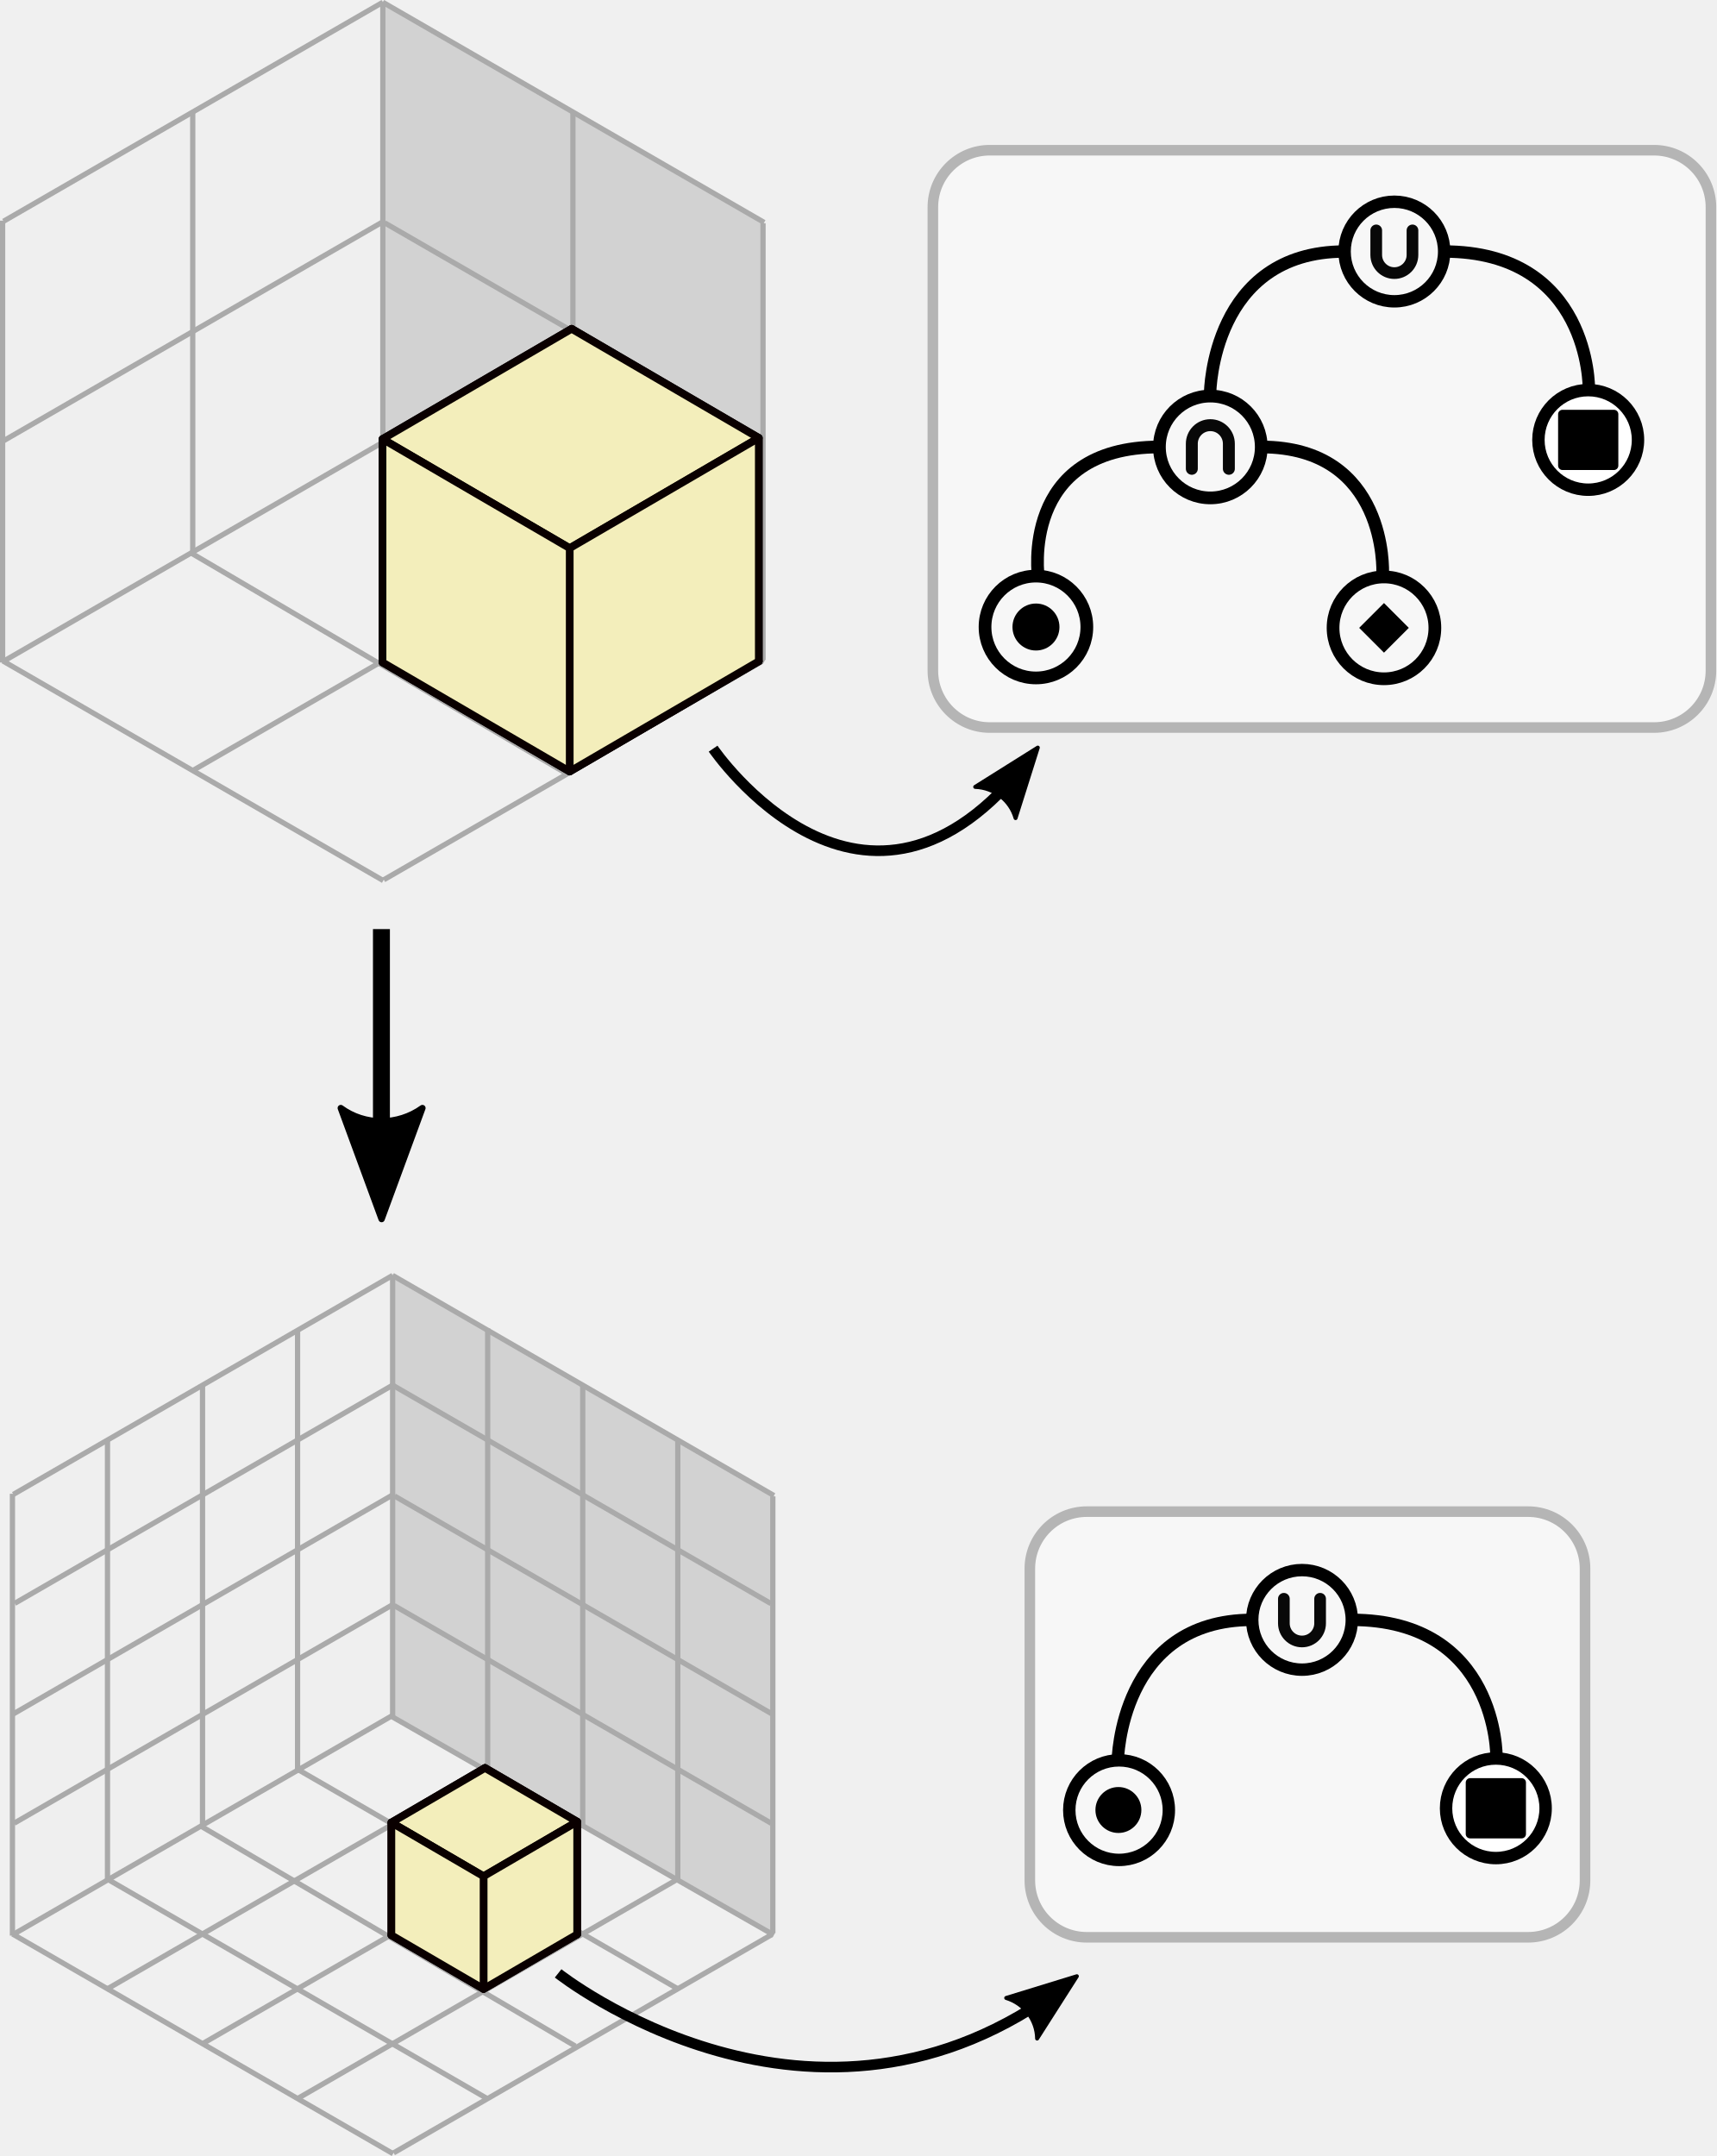
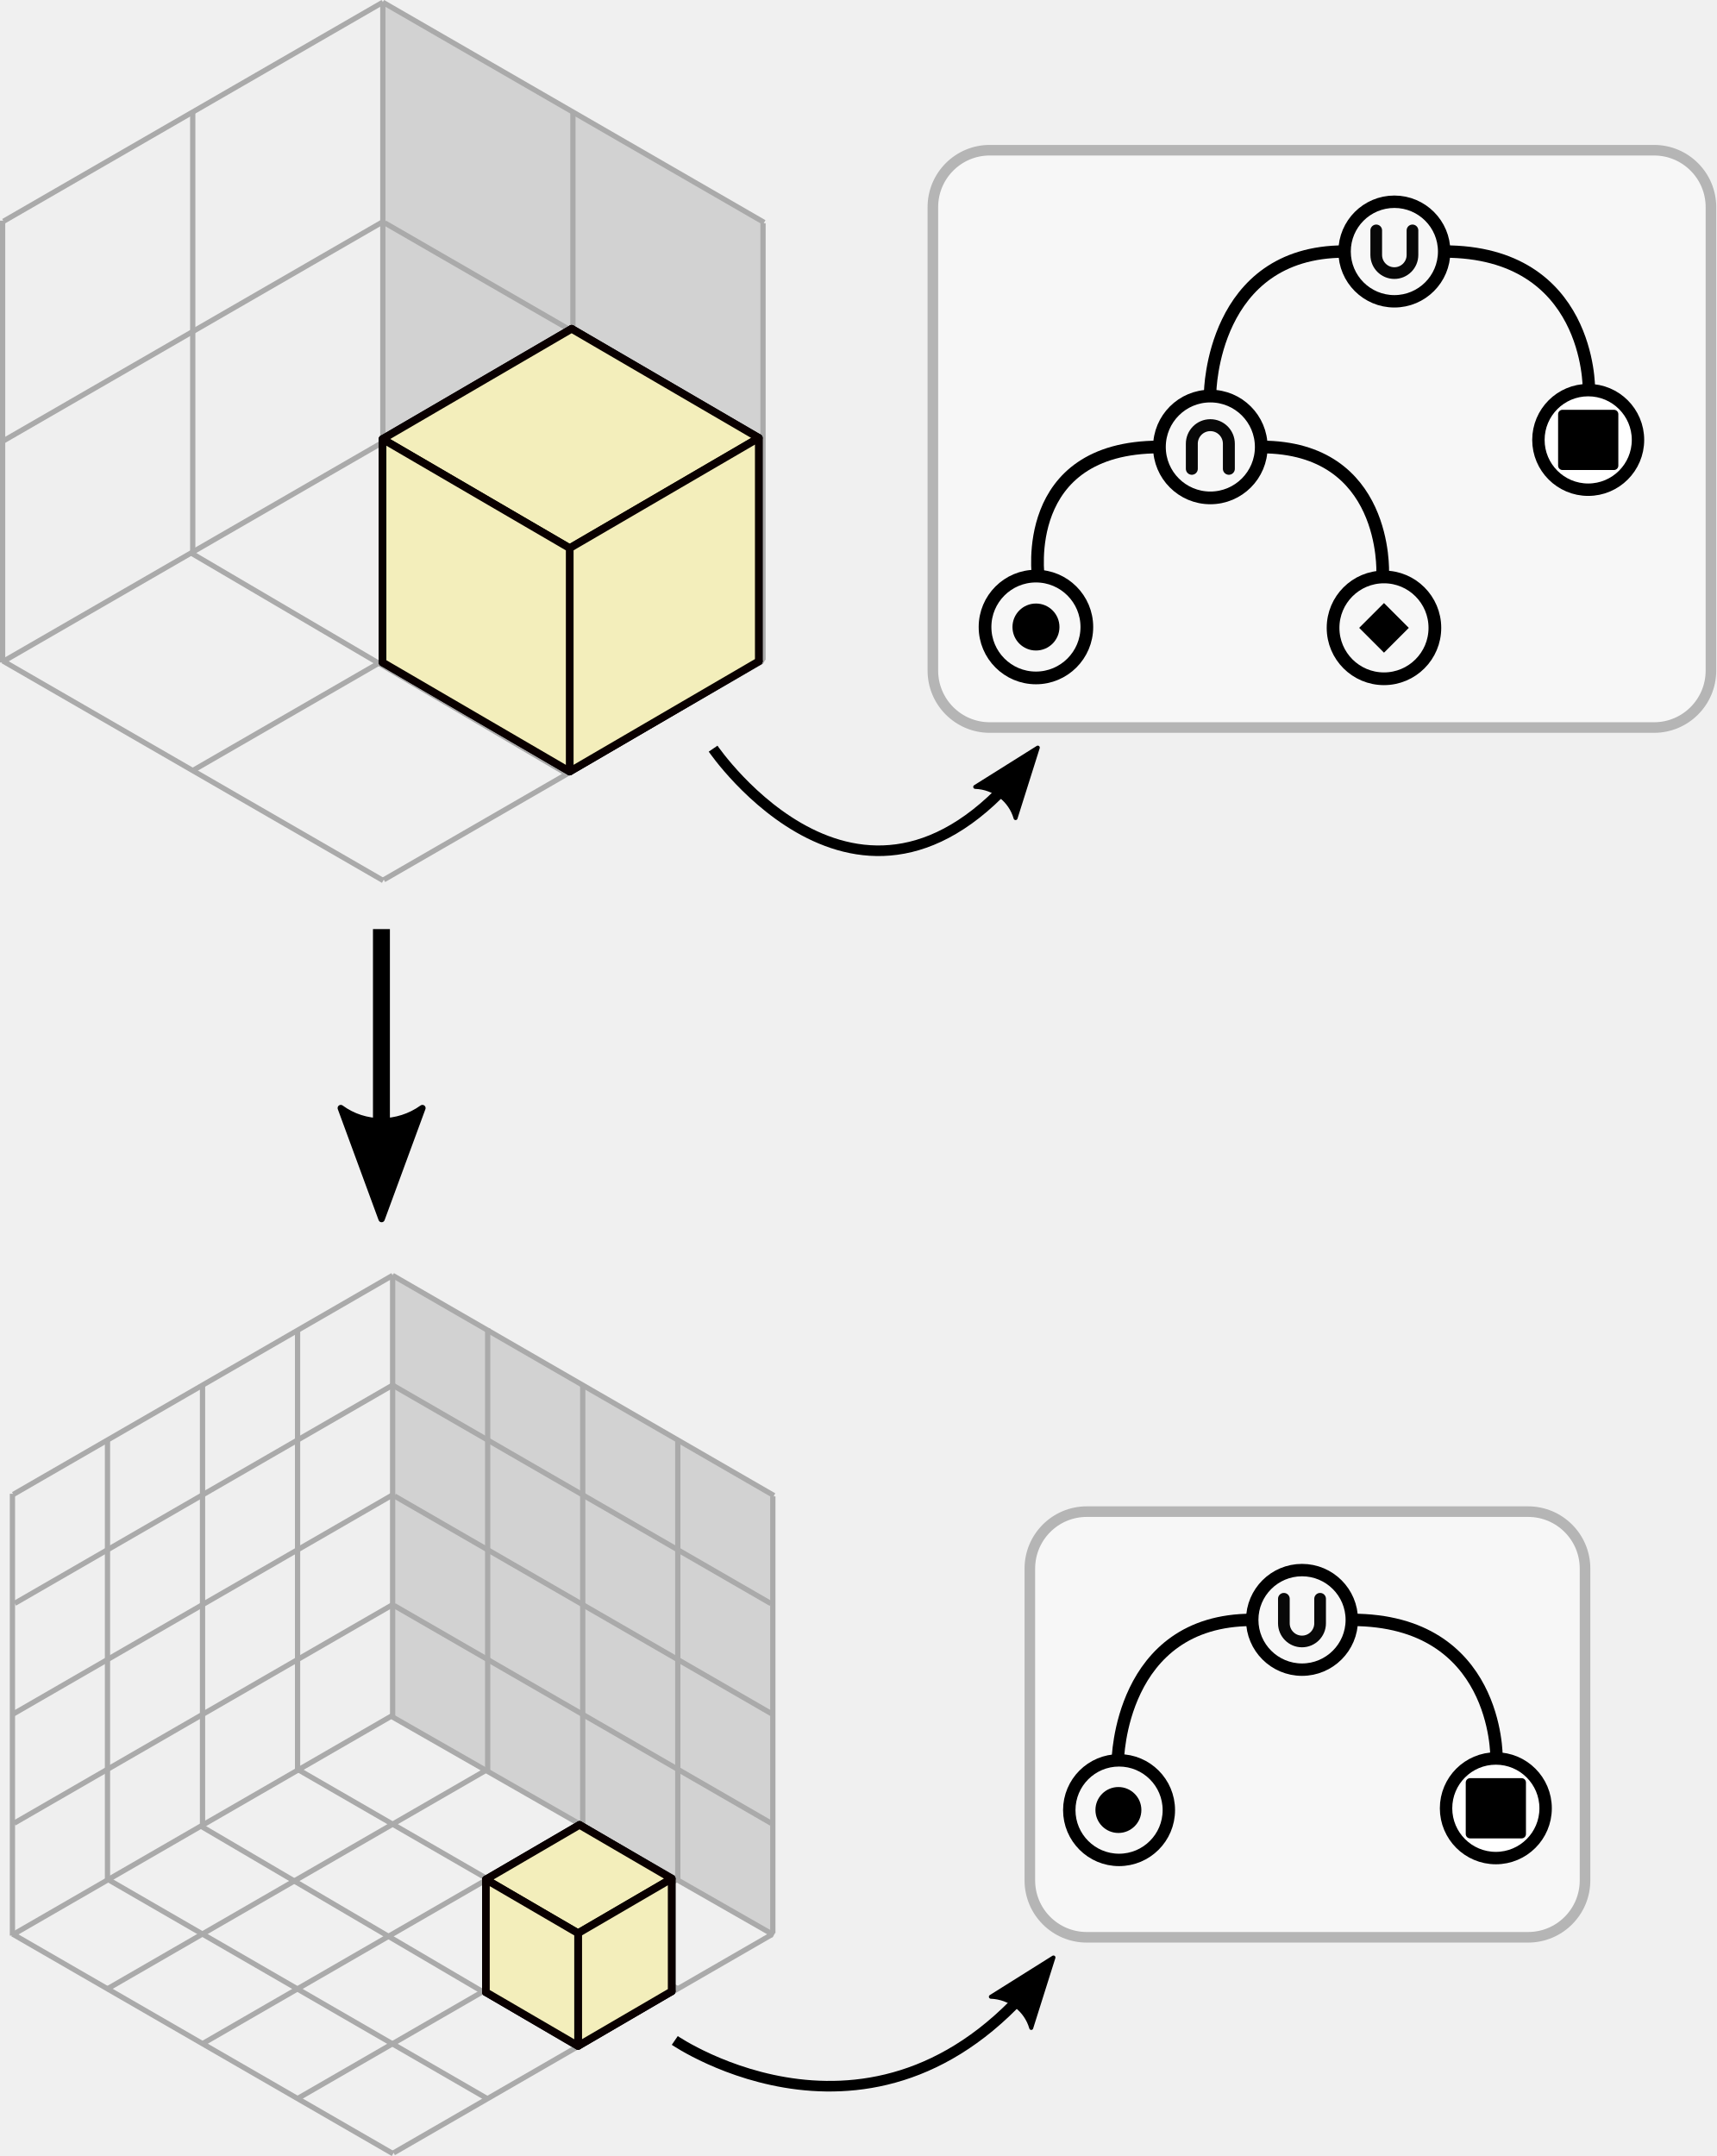
<svg xmlns="http://www.w3.org/2000/svg" width="81.089mm" height="101.864mm" viewBox="0 0 81.089 101.864" version="1.1" id="svg129018">
  <defs id="defs129015">
    <marker style="overflow:visible" id="marker136125" refX="0" refY="0" orient="auto">
      <path transform="scale(-0.6)" d="M 8.719,4.034 -2.207,0.016 8.719,-4.002 c -1.745,2.372 -1.735,5.617 -6e-7,8.035 z" style="fill:context-stroke;fill-rule:evenodd;stroke:context-stroke;stroke-width:0.625;stroke-linejoin:round" id="path136123" />
    </marker>
    <marker style="overflow:visible" id="Arrow1Mend" refX="0" refY="0" orient="auto">
      <path transform="matrix(-0.4,0,0,-0.4,-4,0)" style="fill:context-stroke;fill-rule:evenodd;stroke:context-stroke;stroke-width:1pt" d="M 0,0 5,-5 -12.5,0 5,5 Z" id="path47933" />
    </marker>
    <marker style="overflow:visible" id="marker136105" refX="0" refY="0" orient="auto">
      <path transform="scale(-0.6)" d="M 8.719,4.034 -2.207,0.016 8.719,-4.002 c -1.745,2.372 -1.735,5.617 -6e-7,8.035 z" style="fill:context-stroke;fill-rule:evenodd;stroke:context-stroke;stroke-width:0.625;stroke-linejoin:round" id="path136103" />
    </marker>
    <marker style="overflow:visible" id="Arrow2Mend" refX="0" refY="0" orient="auto">
      <path transform="scale(-0.6)" d="M 8.719,4.034 -2.207,0.016 8.719,-4.002 c -1.745,2.372 -1.735,5.617 -6e-7,8.035 z" style="fill:context-stroke;fill-rule:evenodd;stroke:context-stroke;stroke-width:0.625;stroke-linejoin:round" id="path47951" />
    </marker>
    <marker style="overflow:visible" id="Arrow2Send" refX="0" refY="0" orient="auto">
      <path transform="matrix(-0.3,0,0,-0.3,0.69,0)" d="M 8.719,4.034 -2.207,0.016 8.719,-4.002 c -1.745,2.372 -1.735,5.617 -6e-7,8.035 z" style="fill:context-stroke;fill-rule:evenodd;stroke:context-stroke;stroke-width:0.625;stroke-linejoin:round" id="path47957" />
+     </marker>
+     <marker style="overflow:visible" id="Arrow2Mend-9" refX="0" refY="0" orient="auto">
+       <path transform="scale(-0.6)" d="M 8.719,4.034 -2.207,0.016 8.719,-4.002 c -1.745,2.372 -1.735,5.617 -6e-7,8.035 z" style="fill:context-stroke;fill-rule:evenodd;stroke:context-stroke;stroke-width:0.625;stroke-linejoin:round" id="path47951-7" />
    </marker>
  </defs>
  <g id="layer1" transform="translate(-29.27489,-82.45434)">
    <path style="fill:#efefef;fill-opacity:1;stroke:none;stroke-width:0.319px;stroke-linecap:butt;stroke-linejoin:miter;stroke-opacity:1" d="m 29.817,153.129 17.99,-10.412 v 20.969 L 29.847,173.868 Z" id="path88511" />
    <path style="fill:#d2d2d2;fill-opacity:1;stroke:none;stroke-width:0.319px;stroke-linecap:butt;stroke-linejoin:miter;stroke-opacity:1" d="m 65.845,153.027 -18.041,-10.399 v 20.969 l 17.945,10.173 z" id="path88511-4" />
    <g transform="matrix(0.1697335,0,0,0.1697335,25.37151,142.7131)" id="g72626" style="stroke:#aaaaaa;stroke-width:1.464;stroke-miterlimit:4;stroke-dasharray:none;stroke-opacity:1">
      <g id="g72558" style="stroke:#aaaaaa;stroke-width:1.464;stroke-miterlimit:4;stroke-dasharray:none;stroke-opacity:1">
        <path style="fill:none;stroke:#aaaaaa;stroke-width:1.464;stroke-miterlimit:4;stroke-dasharray:none;stroke-opacity:1" d="M 26.458,60.788 V 183.775" id="path72540" />
        <path style="fill:none;stroke:#aaaaaa;stroke-width:1.464;stroke-miterlimit:4;stroke-dasharray:none;stroke-opacity:1" d="M 52.917,45.729 V 168.346" id="path72542" />
        <path style="fill:none;stroke:#aaaaaa;stroke-width:1.464;stroke-miterlimit:4;stroke-dasharray:none;stroke-opacity:1" d="M 79.375,30.617 V 153.214" id="path72544" />
        <path style="fill:none;stroke:#aaaaaa;stroke-width:1.464;stroke-miterlimit:4;stroke-dasharray:none;stroke-opacity:1" d="M 105.833,15.044 V 138.365" id="path72546" />
        <path style="fill:none;stroke:#aaaaaa;stroke-width:1.464;stroke-miterlimit:4;stroke-dasharray:none;stroke-opacity:1" d="M 132.292,0 V 122.879" id="path72548" />
        <path style="fill:none;stroke:#aaaaaa;stroke-width:1.464;stroke-miterlimit:4;stroke-dasharray:none;stroke-opacity:1" d="M 158.75,14.771 V 138.204" id="path72550" />
        <path style="fill:none;stroke:#aaaaaa;stroke-width:1.464;stroke-miterlimit:4;stroke-dasharray:none;stroke-opacity:1" d="M 185.208,30.615 V 153.018" id="path72552" />
        <path style="fill:none;stroke:#aaaaaa;stroke-width:1.464;stroke-miterlimit:4;stroke-dasharray:none;stroke-opacity:1" d="M 211.667,45.808 V 168.802" id="path72554" />
        <path style="fill:none;stroke:#aaaaaa;stroke-width:1.464;stroke-miterlimit:4;stroke-dasharray:none;stroke-opacity:1" d="M 238.125,61.507 V 183.042" id="path72556" />
      </g>
      <g id="g72590" style="stroke:#aaaaaa;stroke-width:1.464;stroke-miterlimit:4;stroke-dasharray:none;stroke-opacity:1">
        <path style="fill:none;stroke:#aaaaaa;stroke-width:1.464;stroke-miterlimit:4;stroke-dasharray:none;stroke-opacity:1" d="M 132.418,244.485 26.514,183.341" id="path72568" />
        <path style="fill:none;stroke:#aaaaaa;stroke-width:1.464;stroke-miterlimit:4;stroke-dasharray:none;stroke-opacity:1" d="M 158.851,229.281 53.302,168.285" id="path72570" />
        <path style="fill:none;stroke:#aaaaaa;stroke-width:1.464;stroke-miterlimit:4;stroke-dasharray:none;stroke-opacity:1" d="M 183.146,214.531 79.1,153.402" id="path72572" />
        <path style="fill:none;stroke:#aaaaaa;stroke-width:1.464;stroke-miterlimit:4;stroke-dasharray:none;stroke-opacity:1" d="M 211.762,198.64 105.959,137.554" id="path72574" />
        <path style="fill:none;stroke:#aaaaaa;stroke-width:1.464;stroke-miterlimit:4;stroke-dasharray:none;stroke-opacity:1" d="M 238.426,183.626 131.897,122.702 26.805,183.377" id="path72576" />
        <path style="fill:none;stroke:#aaaaaa;stroke-width:1.464;stroke-miterlimit:4;stroke-dasharray:none;stroke-opacity:1" d="M 237.675,152.498 132.718,91.9" id="path72578" />
        <path style="fill:none;stroke:#aaaaaa;stroke-width:1.464;stroke-miterlimit:4;stroke-dasharray:none;stroke-opacity:1" d="M 237.805,122.021 132.813,61.404" id="path72580" />
        <path style="fill:none;stroke:#aaaaaa;stroke-width:1.464;stroke-miterlimit:4;stroke-dasharray:none;stroke-opacity:1" d="M 237.61,91.357 132.497,30.67" id="path72582" />
        <path style="fill:none;stroke:#aaaaaa;stroke-width:1.464;stroke-miterlimit:4;stroke-dasharray:none;stroke-opacity:1" d="M 238.438,61.284 132.292,0" id="path72584" />
      </g>
      <g id="g72622" style="stroke:#aaaaaa;stroke-width:1.464;stroke-miterlimit:4;stroke-dasharray:none;stroke-opacity:1">
        <path style="fill:none;stroke:#aaaaaa;stroke-width:1.464;stroke-miterlimit:4;stroke-dasharray:none;stroke-opacity:1" d="M 132.567,244.253 237.821,183.484" id="path72600" />
        <path style="fill:none;stroke:#aaaaaa;stroke-width:1.464;stroke-miterlimit:4;stroke-dasharray:none;stroke-opacity:1" d="M 105.873,229.113 212.029,167.824" id="path72602" />
        <path style="fill:none;stroke:#aaaaaa;stroke-width:1.464;stroke-miterlimit:4;stroke-dasharray:none;stroke-opacity:1" d="M 79.592,213.734 184.96,152.9" id="path72604" />
        <path style="fill:none;stroke:#aaaaaa;stroke-width:1.464;stroke-miterlimit:4;stroke-dasharray:none;stroke-opacity:1" d="M 52.614,198.759 158.819,137.442" id="path72606" />
        <path style="fill:none;stroke:#aaaaaa;stroke-width:1.464;stroke-miterlimit:4;stroke-dasharray:none;stroke-opacity:1" d="M 26.933,152.483 132.096,91.767" id="path72610" />
        <path style="fill:none;stroke:#aaaaaa;stroke-width:1.464;stroke-miterlimit:4;stroke-dasharray:none;stroke-opacity:1" d="M 26.743,122.042 132.637,60.904" id="path72612" />
        <path style="fill:none;stroke:#aaaaaa;stroke-width:1.464;stroke-miterlimit:4;stroke-dasharray:none;stroke-opacity:1" d="M 27.099,91.284 132.428,30.473" id="path72614" />
        <path style="fill:none;stroke:#aaaaaa;stroke-width:1.464;stroke-miterlimit:4;stroke-dasharray:none;stroke-opacity:1" d="M 26.711,60.957 132.292,0" id="path72616" />
      </g>
    </g>
    <path style="fill:#efefef;fill-opacity:1;stroke:none;stroke-width:0.319px;stroke-linecap:butt;stroke-linejoin:miter;stroke-opacity:1" d="M 29.354,92.978 47.343,82.566 v 20.969 l -17.959,10.181 z" id="path88511-44" />
    <path style="fill:#d2d2d2;fill-opacity:1;stroke:none;stroke-width:0.319px;stroke-linecap:butt;stroke-linejoin:miter;stroke-opacity:1" d="M 65.382,92.876 47.341,82.477 v 20.969 l 17.945,10.173 z" id="path88511-4-4" />
    <g transform="matrix(0.1697335,0,0,0.1697335,24.90826,82.56193)" id="g72626-4" style="stroke:#aaaaaa;stroke-width:1.464;stroke-miterlimit:4;stroke-dasharray:none;stroke-opacity:1">
      <g id="g72558-7" style="stroke:#aaaaaa;stroke-width:1.464;stroke-miterlimit:4;stroke-dasharray:none;stroke-opacity:1">
        <path style="fill:none;stroke:#aaaaaa;stroke-width:1.464;stroke-miterlimit:4;stroke-dasharray:none;stroke-opacity:1" d="M 26.458,60.788 V 183.775" id="path72540-6" />
        <path style="fill:none;stroke:#aaaaaa;stroke-width:1.464;stroke-miterlimit:4;stroke-dasharray:none;stroke-opacity:1" d="M 79.375,30.617 V 153.214" id="path72544-1" />
        <path style="fill:none;stroke:#aaaaaa;stroke-width:1.464;stroke-miterlimit:4;stroke-dasharray:none;stroke-opacity:1" d="M 132.292,0 V 122.879" id="path72548-5" />
        <path style="fill:none;stroke:#aaaaaa;stroke-width:1.464;stroke-miterlimit:4;stroke-dasharray:none;stroke-opacity:1" d="M 185.208,30.615 V 153.018" id="path72552-6" />
        <path style="fill:none;stroke:#aaaaaa;stroke-width:1.464;stroke-miterlimit:4;stroke-dasharray:none;stroke-opacity:1" d="M 238.125,61.507 V 183.042" id="path72556-1" />
      </g>
      <g id="g72590-7" style="stroke:#aaaaaa;stroke-width:1.464;stroke-miterlimit:4;stroke-dasharray:none;stroke-opacity:1">
        <path style="fill:none;stroke:#aaaaaa;stroke-width:1.464;stroke-miterlimit:4;stroke-dasharray:none;stroke-opacity:1" d="M 132.418,244.485 26.514,183.341" id="path72568-8" />
        <path style="fill:none;stroke:#aaaaaa;stroke-width:1.464;stroke-miterlimit:4;stroke-dasharray:none;stroke-opacity:1" d="M 183.146,214.531 79.1,153.402" id="path72572-7" />
        <path style="fill:none;stroke:#aaaaaa;stroke-width:1.464;stroke-miterlimit:4;stroke-dasharray:none;stroke-opacity:1" d="M 238.426,183.626 131.897,122.702 26.805,183.377" id="path72576-1" />
        <path style="fill:none;stroke:#aaaaaa;stroke-width:1.464;stroke-miterlimit:4;stroke-dasharray:none;stroke-opacity:1" d="M 237.805,122.021 132.813,61.404" id="path72580-5" />
        <path style="fill:none;stroke:#aaaaaa;stroke-width:1.464;stroke-miterlimit:4;stroke-dasharray:none;stroke-opacity:1" d="M 238.438,61.284 132.292,0" id="path72584-7" />
      </g>
      <g id="g72622-5" style="stroke:#aaaaaa;stroke-width:1.464;stroke-miterlimit:4;stroke-dasharray:none;stroke-opacity:1">
        <path style="fill:none;stroke:#aaaaaa;stroke-width:1.464;stroke-miterlimit:4;stroke-dasharray:none;stroke-opacity:1" d="M 132.567,244.253 237.821,183.484" id="path72600-3" />
        <path style="fill:none;stroke:#aaaaaa;stroke-width:1.464;stroke-miterlimit:4;stroke-dasharray:none;stroke-opacity:1" d="M 79.592,213.734 184.96,152.9" id="path72604-8" />
        <path style="fill:none;stroke:#aaaaaa;stroke-width:1.464;stroke-miterlimit:4;stroke-dasharray:none;stroke-opacity:1" d="M 26.743,122.042 132.637,60.904" id="path72612-8" />
        <path style="fill:none;stroke:#aaaaaa;stroke-width:1.464;stroke-miterlimit:4;stroke-dasharray:none;stroke-opacity:1" d="M 26.711,60.957 132.292,0" id="path72616-6" />
      </g>
    </g>
    <g id="g84286" style="fill:#f3eebb;fill-opacity:1;stroke:#0a0000;stroke-width:0.3;stroke-linejoin:round;stroke-miterlimit:4;stroke-dasharray:none;stroke-opacity:1;stop-color:#000000">
-       <path id="path84298" style="fill:#f3eebb;fill-opacity:1;fill-rule:evenodd;stroke:#0a0000;stroke-width:0.362;stroke-linejoin:round;stroke-miterlimit:4;stroke-dasharray:none;stroke-opacity:1" points="56.545,168.523 56.545,173.848 52.19,171.31 52.19,165.984 " d="m 52.19,165.984 4.355,2.539 v 5.325 l -4.355,-2.539 z" />
-       <path id="path84288" style="fill:#f3eebb;fill-opacity:1;fill-rule:evenodd;stroke:#0a0000;stroke-width:0.362;stroke-linejoin:round;stroke-miterlimit:4;stroke-dasharray:none;stroke-opacity:1" points="47.767,173.888 52.19,171.31 52.19,165.984 47.767,168.563 " d="m 47.767,168.563 v 5.325 l 4.423,-2.579 v -5.325 z" />
-       <path id="path84296" style="fill:#f3eebb;fill-opacity:1;fill-rule:evenodd;stroke:#0a0000;stroke-width:0.362;stroke-linejoin:round;stroke-miterlimit:4;stroke-dasharray:none;stroke-opacity:1" points="52.121,176.427 56.545,173.848 52.19,171.31 47.767,173.888 " d="m 47.767,173.888 4.355,2.539 4.423,-2.579 -4.355,-2.539 z" />
-       <path id="path84290" style="fill:#f3eebb;fill-opacity:1;stroke:#0a0000;stroke-width:0.362;stroke-miterlimit:4;stroke-dasharray:none;stroke-opacity:1" points="52.121,171.102 56.545,168.523 52.19,165.984 47.767,168.563 " d="m 47.767,168.563 4.355,2.539 4.423,-2.579 -4.355,-2.539 z" />
-       <path id="path84294" style="fill:#f3eebb;fill-opacity:1;fill-rule:evenodd;stroke:#0a0000;stroke-width:0.362;stroke-linejoin:round;stroke-miterlimit:4;stroke-dasharray:none;stroke-opacity:1" points="52.121,176.427 56.545,173.848 56.545,168.523 52.121,171.102 " d="m 52.121,171.102 v 5.325 l 4.423,-2.579 v -5.325 z" />
-       <path id="path84292" style="fill:#f3eebb;fill-opacity:1;fill-rule:evenodd;stroke:#0a0000;stroke-width:0.362;stroke-linejoin:round;stroke-miterlimit:4;stroke-dasharray:none;stroke-opacity:1" points="52.121,171.102 52.121,176.427 47.767,173.888 47.767,168.563 " d="m 47.767,168.563 4.355,2.539 v 5.325 l -4.355,-2.539 z" />
+       <path id="path84298" style="fill:#f3eebb;fill-opacity:1;fill-rule:evenodd;stroke:#0a0000;stroke-width:0.362;stroke-linejoin:round;stroke-miterlimit:4;stroke-dasharray:none;stroke-opacity:1" points="61.011,171.214 61.011,176.539 56.656,174 56.656,168.675 " d="m 56.656,168.675 4.355,2.539 v 5.325 l -4.355,-2.539 z" />
+       <path id="path84288" style="fill:#f3eebb;fill-opacity:1;fill-rule:evenodd;stroke:#0a0000;stroke-width:0.362;stroke-linejoin:round;stroke-miterlimit:4;stroke-dasharray:none;stroke-opacity:1" points="52.233,176.579 56.656,174 56.656,168.675 52.233,171.254 " d="m 52.233,171.254 v 5.325 l 4.423,-2.579 v -5.325 z" />
+       <path id="path84296" style="fill:#f3eebb;fill-opacity:1;fill-rule:evenodd;stroke:#0a0000;stroke-width:0.362;stroke-linejoin:round;stroke-miterlimit:4;stroke-dasharray:none;stroke-opacity:1" points="56.587,179.118 61.011,176.539 56.656,174 52.233,176.579 " d="m 52.233,176.579 4.355,2.539 4.423,-2.579 -4.355,-2.539 z" />
+       <path id="path84290" style="fill:#f3eebb;fill-opacity:1;stroke:#0a0000;stroke-width:0.362;stroke-miterlimit:4;stroke-dasharray:none;stroke-opacity:1" points="56.587,173.792 61.011,171.214 56.656,168.675 52.233,171.254 " d="m 52.233,171.254 4.355,2.539 4.423,-2.579 -4.355,-2.539 z" />
+       <path id="path84294" style="fill:#f3eebb;fill-opacity:1;fill-rule:evenodd;stroke:#0a0000;stroke-width:0.362;stroke-linejoin:round;stroke-miterlimit:4;stroke-dasharray:none;stroke-opacity:1" points="56.587,179.118 61.011,176.539 61.011,171.214 56.587,173.792 " d="m 56.587,173.792 v 5.325 l 4.423,-2.579 v -5.325 z" />
+       <path id="path84292" style="fill:#f3eebb;fill-opacity:1;fill-rule:evenodd;stroke:#0a0000;stroke-width:0.362;stroke-linejoin:round;stroke-miterlimit:4;stroke-dasharray:none;stroke-opacity:1" points="56.587,173.792 56.587,179.118 52.233,176.579 52.233,171.254 " d="m 52.233,171.254 4.355,2.539 v 5.325 l -4.355,-2.539 z" />
    </g>
    <g id="g84286-3" style="fill:#f3eebb;fill-opacity:1;stroke:#0a0000;stroke-width:0.3;stroke-linejoin:round;stroke-miterlimit:4;stroke-dasharray:none;stroke-opacity:1;stop-color:#000000">
      <path id="path84298-3" style="fill:#f3eebb;fill-opacity:1;fill-rule:evenodd;stroke:#0a0000;stroke-width:0.362;stroke-linejoin:round;stroke-miterlimit:4;stroke-dasharray:none;stroke-opacity:1" points="65.126,103.144 65.126,113.698 56.283,108.542 56.283,97.989 " d="m 56.283,97.989 8.843,5.155 v 10.553 l -8.843,-5.155 z" />
      <path id="path84288-3" style="fill:#f3eebb;fill-opacity:1;fill-rule:evenodd;stroke:#0a0000;stroke-width:0.362;stroke-linejoin:round;stroke-miterlimit:4;stroke-dasharray:none;stroke-opacity:1" points="47.349,113.751 56.283,108.542 56.283,97.989 47.349,103.198 " d="m 47.349,103.198 v 10.553 l 8.934,-5.208 V 97.989 Z" />
      <path id="path84296-8" style="fill:#f3eebb;fill-opacity:1;fill-rule:evenodd;stroke:#0a0000;stroke-width:0.362;stroke-linejoin:round;stroke-miterlimit:4;stroke-dasharray:none;stroke-opacity:1" points="56.192,118.906 65.126,113.698 56.283,108.542 47.349,113.751 " d="m 47.349,113.751 8.843,5.155 8.934,-5.208 -8.843,-5.155 z" />
      <path id="path84290-6" style="fill:#f3eebb;fill-opacity:1;stroke:#0a0000;stroke-width:0.362;stroke-miterlimit:4;stroke-dasharray:none;stroke-opacity:1" points="56.192,108.353 65.126,103.144 56.283,97.989 47.349,103.198 " d="m 47.349,103.198 8.843,5.155 8.934,-5.208 -8.843,-5.155 z" />
      <path id="path84294-0" style="fill:#f3eebb;fill-opacity:1;fill-rule:evenodd;stroke:#0a0000;stroke-width:0.362;stroke-linejoin:round;stroke-miterlimit:4;stroke-dasharray:none;stroke-opacity:1" points="56.192,118.906 65.126,113.698 65.126,103.144 56.192,108.353 " d="m 56.192,108.353 0,10.553 8.934,-5.208 v -10.553 z" />
      <path id="path84292-4" style="fill:#f3eebb;fill-opacity:1;fill-rule:evenodd;stroke:#0a0000;stroke-width:0.362;stroke-linejoin:round;stroke-miterlimit:4;stroke-dasharray:none;stroke-opacity:1" points="56.192,108.353 56.192,118.906 47.349,113.751 47.349,103.198 " d="m 47.349,103.198 8.843,5.155 0,10.553 -8.843,-5.155 z" />
    </g>
    <rect style="fill:#f7f7f7;fill-opacity:1;stroke:#b5b5b5;stroke-width:0.5;stroke-linejoin:round;stroke-miterlimit:3.8;stroke-dasharray:none;stroke-opacity:1;stop-color:#000000" id="rect124757-6-4" width="26.231" height="20.111" x="77.933" y="153.874" ry="2.689" />
    <ellipse style="fill:none;fill-opacity:1;stroke:#000000;stroke-width:0.586;stroke-miterlimit:4.1;stroke-opacity:1" id="circle20641-8" cx="82.148" cy="167.977" rx="2.352" ry="2.352" />
    <ellipse style="fill:none;fill-opacity:1;stroke:#000000;stroke-width:0.586;stroke-miterlimit:4.1;stroke-opacity:1" id="circle20677-8" cx="90.792" cy="158.988" rx="2.352" ry="2.352" />
    <path style="fill:none;fill-opacity:1;stroke:#000000;stroke-width:0.586;stroke-miterlimit:4.1;stroke-opacity:1" d="m 93.143,158.988 c 6.909,0 6.837,6.464 6.837,6.464" id="path20679-4" />
    <path style="fill:none;fill-opacity:1;stroke:#000000;stroke-width:0.586;stroke-miterlimit:4.1;stroke-opacity:1" d="m 88.44,158.988 c -6.271,0 -6.352,6.66 -6.352,6.66" id="path20681-3" />
    <g id="g20829-1" transform="matrix(1.023136,0,0,1.023265,46.18216,-27.14562)" style="stroke:#000000;stroke-width:1.348;stroke-opacity:1">
      <circle style="fill:#ffffff;fill-opacity:1;stroke:#000000;stroke-width:0.573;stroke-miterlimit:4.1;stroke-opacity:1" id="circle20825-4" cx="52.552" cy="190.601" r="2.299" />
      <rect style="fill:#000000;fill-opacity:1;stroke:#000000;stroke-width:0.404;stroke-linejoin:round;stroke-miterlimit:4.1;stroke-opacity:1" id="rect20827-9" width="2.377" height="2.377" x="189.412" y="-53.741" transform="rotate(90)" />
    </g>
    <path id="path20861-2" style="fill:none;stroke:#080808;stroke-width:0.552;stroke-linecap:round;stroke-linejoin:round;stroke-miterlimit:4.1;stroke-dasharray:none" d="m 89.935,157.991 v 1.159 c 0,0.474 0.383,0.858 0.856,0.858 0.473,0 0.856,-0.384 0.856,-0.858 v -1.159" />
    <ellipse style="fill:#000000;fill-opacity:1;stroke:none;stroke-width:0.276;stroke-linejoin:round;stroke-miterlimit:4.1;stroke-opacity:1" id="circle20817-0" cx="82.117" cy="167.971" rx="1.085" ry="1.085" />
    <rect style="fill:#f7f7f7;fill-opacity:1;stroke:#b5b5b5;stroke-width:0.5;stroke-linejoin:round;stroke-miterlimit:3.8;stroke-dasharray:none;stroke-opacity:1;stop-color:#000000" id="rect124757-6" width="36.762" height="27.277" x="73.351" y="89.551" ry="2.689" />
    <ellipse style="fill:none;fill-opacity:1;stroke:#000000;stroke-width:0.586;stroke-miterlimit:4.1;stroke-opacity:1" id="circle20677-8-7" cx="95.156" cy="94.338" rx="2.352" ry="2.352" />
    <path style="fill:none;fill-opacity:1;stroke:#000000;stroke-width:0.586;stroke-miterlimit:4.1;stroke-opacity:1" d="m 97.508,94.338 c 6.909,0 6.837,6.464 6.837,6.464" id="path20679-4-7" />
    <path style="fill:none;fill-opacity:1;stroke:#000000;stroke-width:0.586;stroke-miterlimit:4.1;stroke-opacity:1" d="m 92.804,94.338 c -6.271,0 -6.352,6.66 -6.352,6.66" id="path20681-3-6" />
    <g id="g20829-1-4" transform="matrix(1.023136,0,0,1.023265,50.5462,-91.79649)" style="stroke:#000000;stroke-width:1.348;stroke-opacity:1">
      <circle style="fill:#ffffff;fill-opacity:1;stroke:#000000;stroke-width:0.573;stroke-miterlimit:4.1;stroke-opacity:1" id="circle20825-4-3" cx="52.552" cy="190.601" r="2.299" />
      <rect style="fill:#000000;fill-opacity:1;stroke:#000000;stroke-width:0.404;stroke-linejoin:round;stroke-miterlimit:4.1;stroke-opacity:1" id="rect20827-9-0" width="2.377" height="2.377" x="189.412" y="-53.741" transform="rotate(90)" />
    </g>
    <path id="path20861-2-3" style="fill:none;stroke:#080808;stroke-width:0.552;stroke-linecap:round;stroke-linejoin:round;stroke-miterlimit:4.1;stroke-dasharray:none" d="m 94.299,93.34 v 1.159 c 0,0.474 0.383,0.858 0.856,0.858 0.473,0 0.856,-0.384 0.856,-0.858 v -1.159" />
    <g id="g20631-2" transform="matrix(2.222939,0,0,2.223221,5.217204,-47.33981)" style="stroke:#000000;stroke-width:1.348;stroke-opacity:1">
      <circle style="fill:none;fill-opacity:1;stroke:#000000;stroke-width:0.27;stroke-miterlimit:4.1;stroke-opacity:1" id="circle20625-5" cx="32.841" cy="71.706" r="1.082" />
    </g>
    <g id="g20639-4" transform="matrix(2.222939,0,0,2.223221,21.66096,-47.29963)" style="stroke:#000000;stroke-width:1.348;stroke-opacity:1">
      <circle style="fill:none;fill-opacity:1;stroke:#000000;stroke-width:0.27;stroke-miterlimit:4.1;stroke-opacity:1" id="circle20633-0" cx="32.841" cy="71.706" r="1.082" />
    </g>
    <g id="g20647-5" style="stroke:#000000;stroke-width:1.348;stroke-opacity:1" transform="matrix(2.222939,0,0,2.223221,13.45733,-55.84552)">
      <circle style="fill:none;fill-opacity:1;stroke:#000000;stroke-width:0.27;stroke-miterlimit:4.1;stroke-opacity:1" id="circle20641-9" cx="32.841" cy="71.706" r="1.082" />
      <path style="fill:none;fill-opacity:1;stroke:#000000;stroke-width:0.27;stroke-miterlimit:4.1;stroke-opacity:1" d="m 33.923,71.706 c 2.695,0 2.581,2.673 2.581,2.673" id="path20643-4" />
      <path style="fill:none;fill-opacity:1;stroke:#000000;stroke-width:0.27;stroke-miterlimit:4.1;stroke-opacity:1" d="m 31.76,71.706 c -2.986,0 -2.574,2.777 -2.574,2.777" id="path20645-6" />
    </g>
    <ellipse style="fill:#000000;fill-opacity:1;stroke:none;stroke-width:0.282;stroke-linejoin:round;stroke-miterlimit:4.1;stroke-opacity:1" id="circle20817-9" cx="78.222" cy="112.079" rx="1.11" ry="1.11" />
    <rect style="fill:#000000;fill-opacity:1;stroke:none;stroke-width:0.282;stroke-linejoin:round;stroke-miterlimit:4.1;stroke-opacity:1" id="rect20823-2" width="1.658" height="1.658" x="145.389" y="11.503" transform="matrix(0.7070621,0.7071515,-0.7070621,0.7071515,0,0)" />
    <path id="path20869-2" style="fill:none;stroke:#080808;stroke-width:0.564;stroke-linecap:round;stroke-linejoin:round;stroke-miterlimit:4.1;stroke-dasharray:none" d="m 85.586,104.604 v -1.185 c 0,-0.484 0.392,-0.877 0.875,-0.877 0.484,0 0.875,0.393 0.875,0.877 v 1.185" />
    <path style="fill:none;stroke:#000000;stroke-width:0.5;stroke-linecap:butt;stroke-linejoin:miter;stroke-miterlimit:4;stroke-dasharray:none;stroke-opacity:1;marker-end:url(#Arrow2Mend)" d="m 62.968,117.826 c 0,0 7.171,10.529 14.94,0.477" id="path136083" />
-     <path style="fill:none;stroke:#000000;stroke-width:0.5;stroke-linecap:butt;stroke-linejoin:miter;stroke-miterlimit:4;stroke-dasharray:none;stroke-opacity:1;marker-end:url(#marker136105)" d="m 55.645,175.69 c 0,0 12.09,9.594 23.985,0.54" id="path136101" />
+     <path style="fill:none;stroke:#000000;stroke-width:0.5;stroke-linecap:butt;stroke-linejoin:miter;stroke-miterlimit:4;stroke-dasharray:none;stroke-opacity:1;marker-end:url(#Arrow2Mend-9)" d="m 61.157,178.859 c 0,0 9.722,6.658 17.491,-3.394" id="path136083-3" />
    <path style="fill:none;stroke:#000000;stroke-width:0.8;stroke-linecap:butt;stroke-linejoin:miter;stroke-miterlimit:4;stroke-dasharray:none;stroke-opacity:1;marker-end:url(#marker136125)" d="m 47.297,126.351 v 12.641" id="path136113" />
  </g>
</svg>
